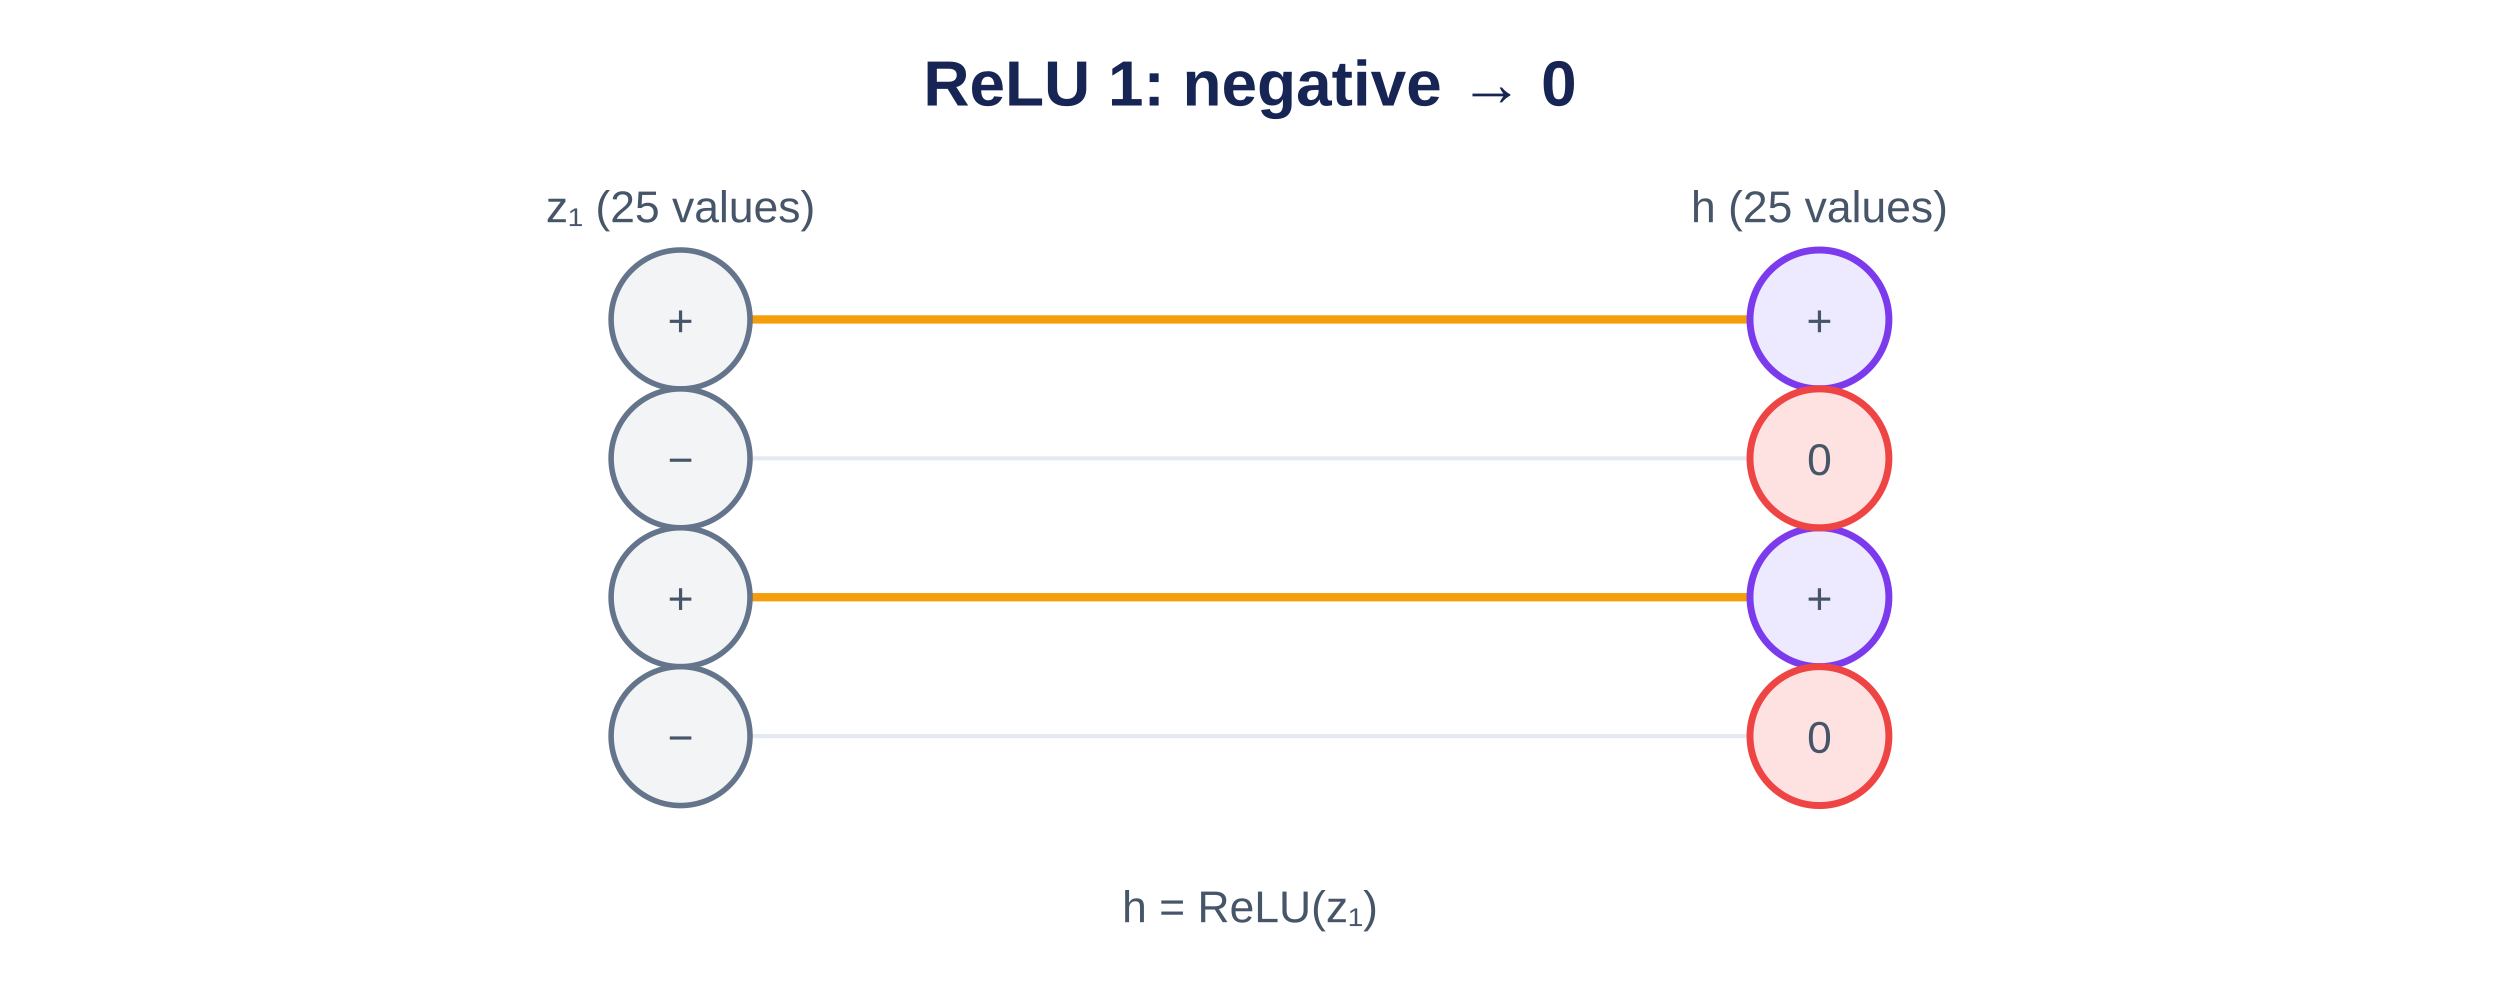
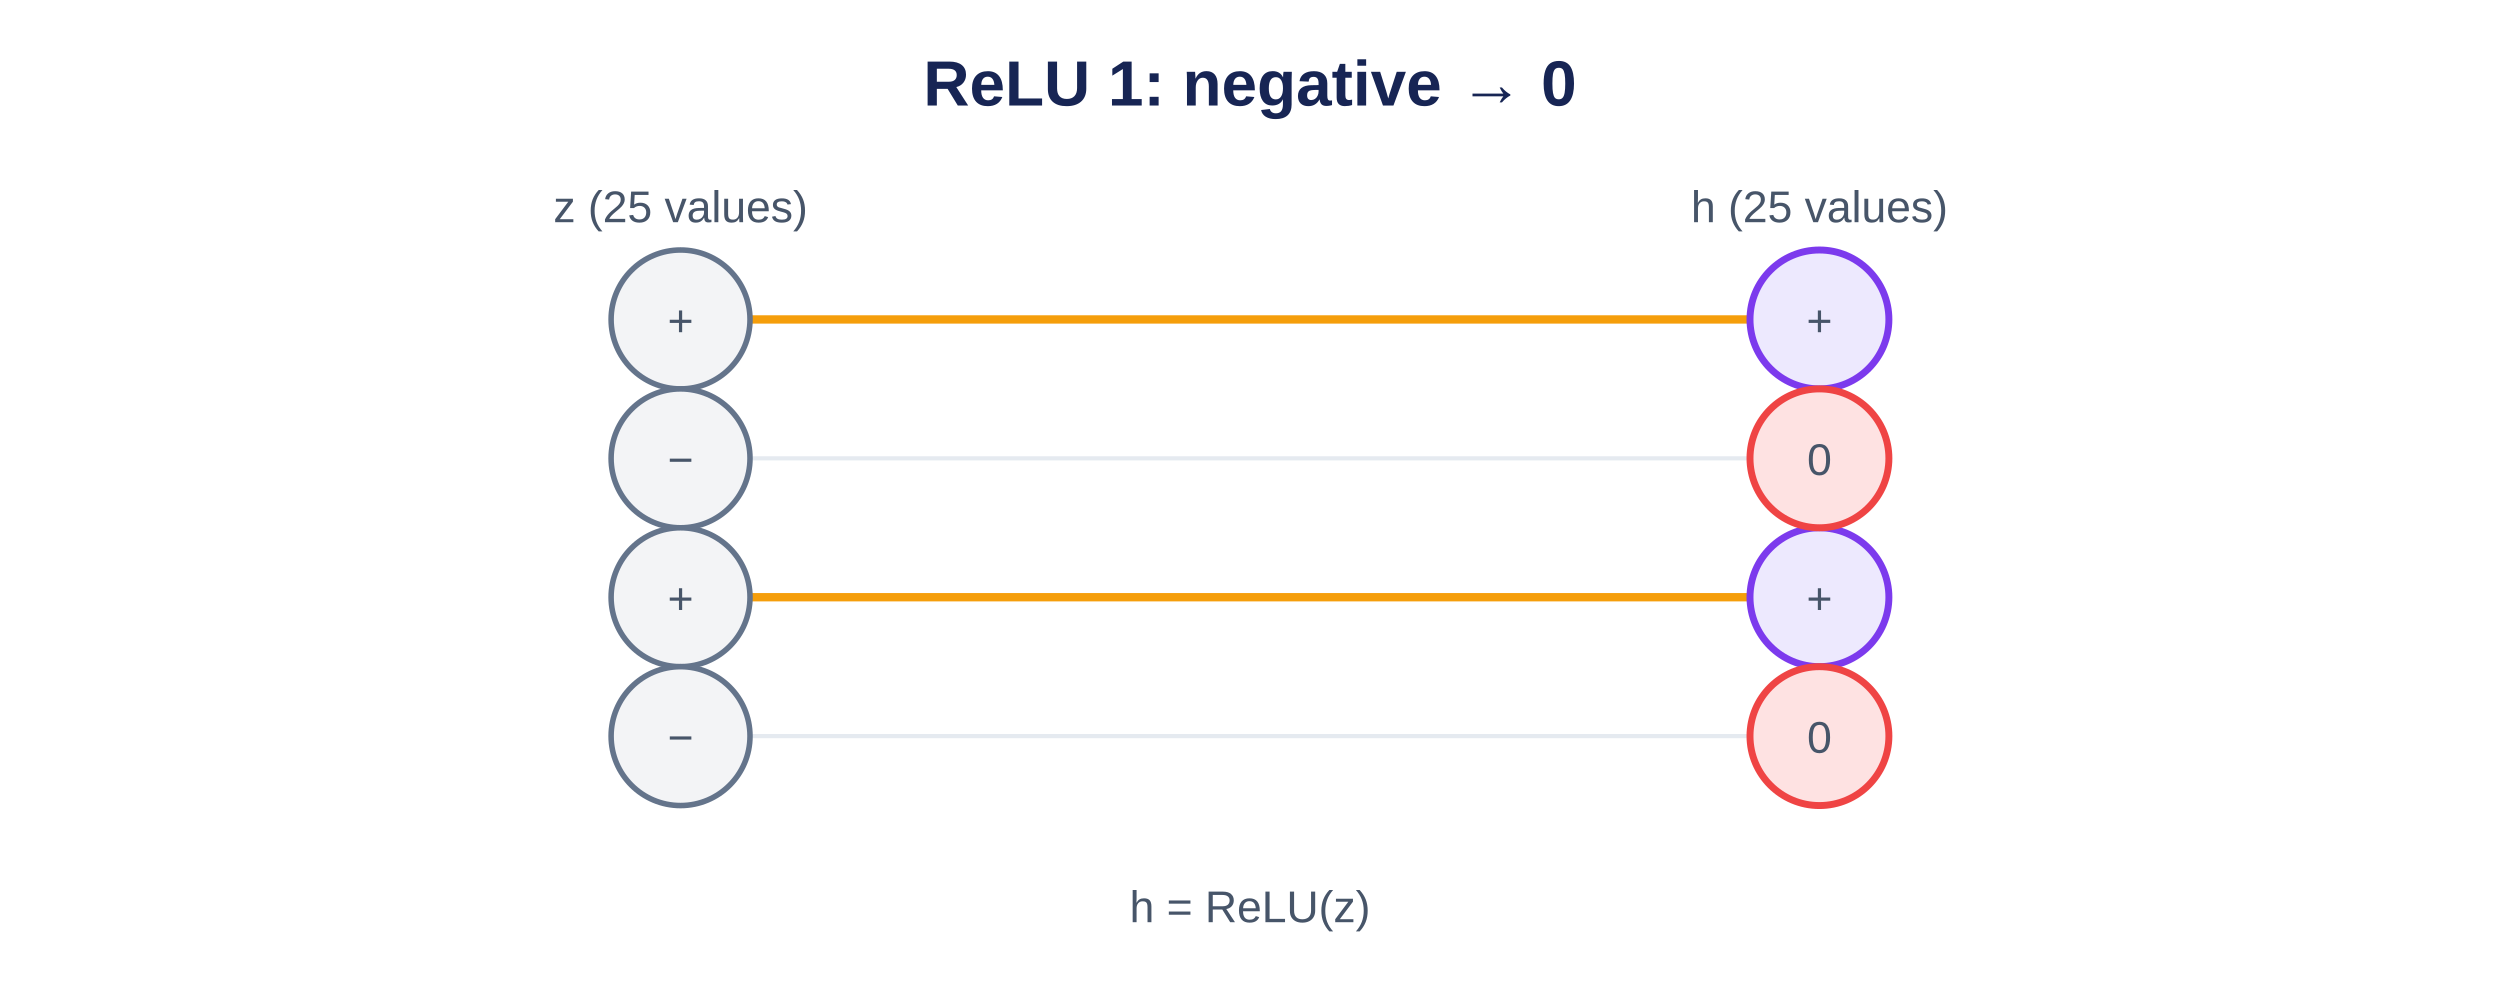
<svg xmlns="http://www.w3.org/2000/svg" width="900" height="360" viewBox="0 0 900 360">
  <style>text{font-family:Arial,sans-serif;fill:#172554}.t{font-size:23px;font-weight:bold}.s{font-size:16px;fill:#475569}.z{fill:#f3f4f6;stroke:#64748b;stroke-width:2}.h{fill:#ede9fe;stroke:#7c3aed;stroke-width:2.5}.zero{fill:#fee2e2;stroke:#ef4444;stroke-width:2.5}.a{stroke:#f59e0b;stroke-width:3}.f{stroke:#cbd5e1;stroke-width:1.5;opacity:.5}</style>
  <rect width="900" height="360" fill="white" />
  <text x="450" y="38" text-anchor="middle" class="t">ReLU 1: negative → 0</text>
-   <text x="245" y="80" text-anchor="middle" class="s">z₁ (25 values)</text>
+   <text x="245" y="80" text-anchor="middle" class="s">z (25 values)</text>
  <text x="655" y="80" text-anchor="middle" class="s">h (25 values)</text>
  <g class="f">
    <path d="M267 115L632 115" />
    <path d="M267 165L632 165" />
    <path d="M267 215L632 215" />
    <path d="M267 265L632 265" />
  </g>
  <g class="a">
    <path d="M267 115L632 115" />
    <path d="M267 215L632 215" />
  </g>
  <g class="z">
    <circle cx="245" cy="115" r="25" />
    <circle cx="245" cy="165" r="25" />
    <circle cx="245" cy="215" r="25" />
    <circle cx="245" cy="265" r="25" />
  </g>
  <g class="h">
    <circle cx="655" cy="115" r="25" />
    <circle cx="655" cy="215" r="25" />
  </g>
  <g class="zero">
    <circle cx="655" cy="165" r="25" />
    <circle cx="655" cy="265" r="25" />
  </g>
  <text x="245" y="121" text-anchor="middle" class="s">+</text>
  <text x="245" y="171" text-anchor="middle" class="s">−</text>
  <text x="245" y="221" text-anchor="middle" class="s">+</text>
  <text x="245" y="271" text-anchor="middle" class="s">−</text>
  <text x="655" y="121" text-anchor="middle" class="s">+</text>
  <text x="655" y="171" text-anchor="middle" class="s">0</text>
  <text x="655" y="221" text-anchor="middle" class="s">+</text>
  <text x="655" y="271" text-anchor="middle" class="s">0</text>
-   <text x="450" y="332" text-anchor="middle" class="s">h = ReLU(z₁)</text>
+   <text x="450" y="332" text-anchor="middle" class="s">h = ReLU(z)</text>
</svg>
